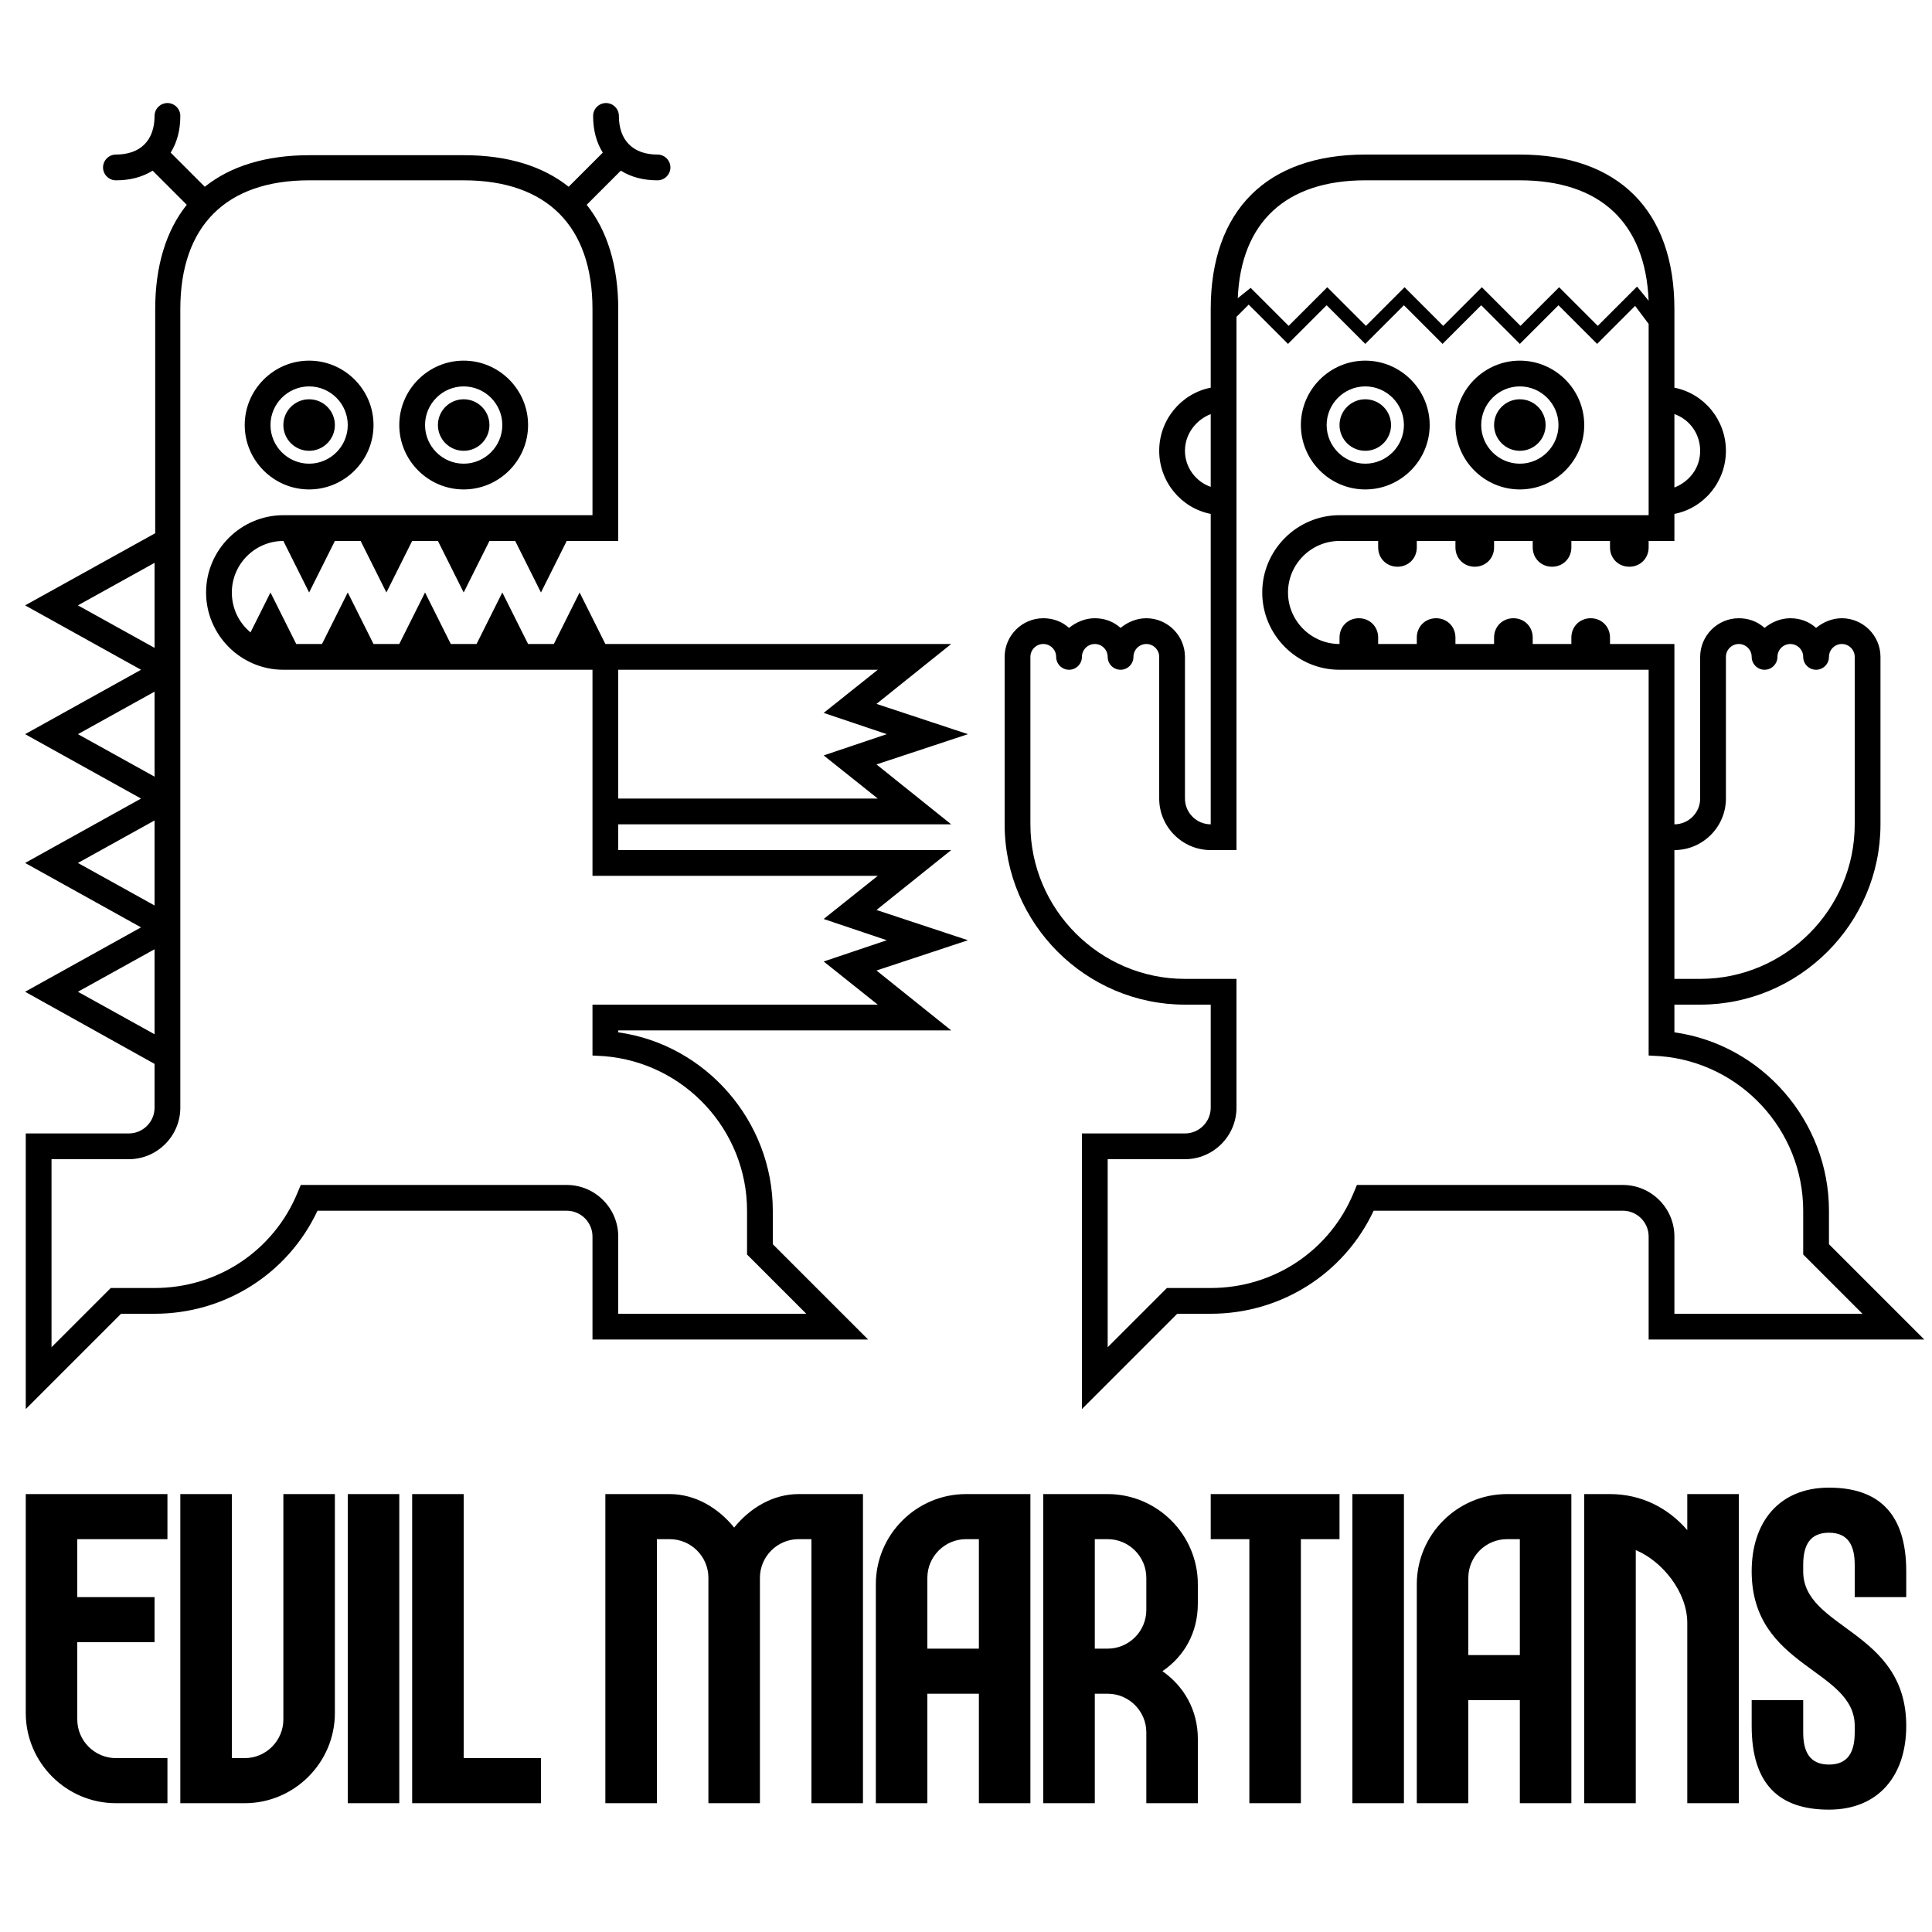
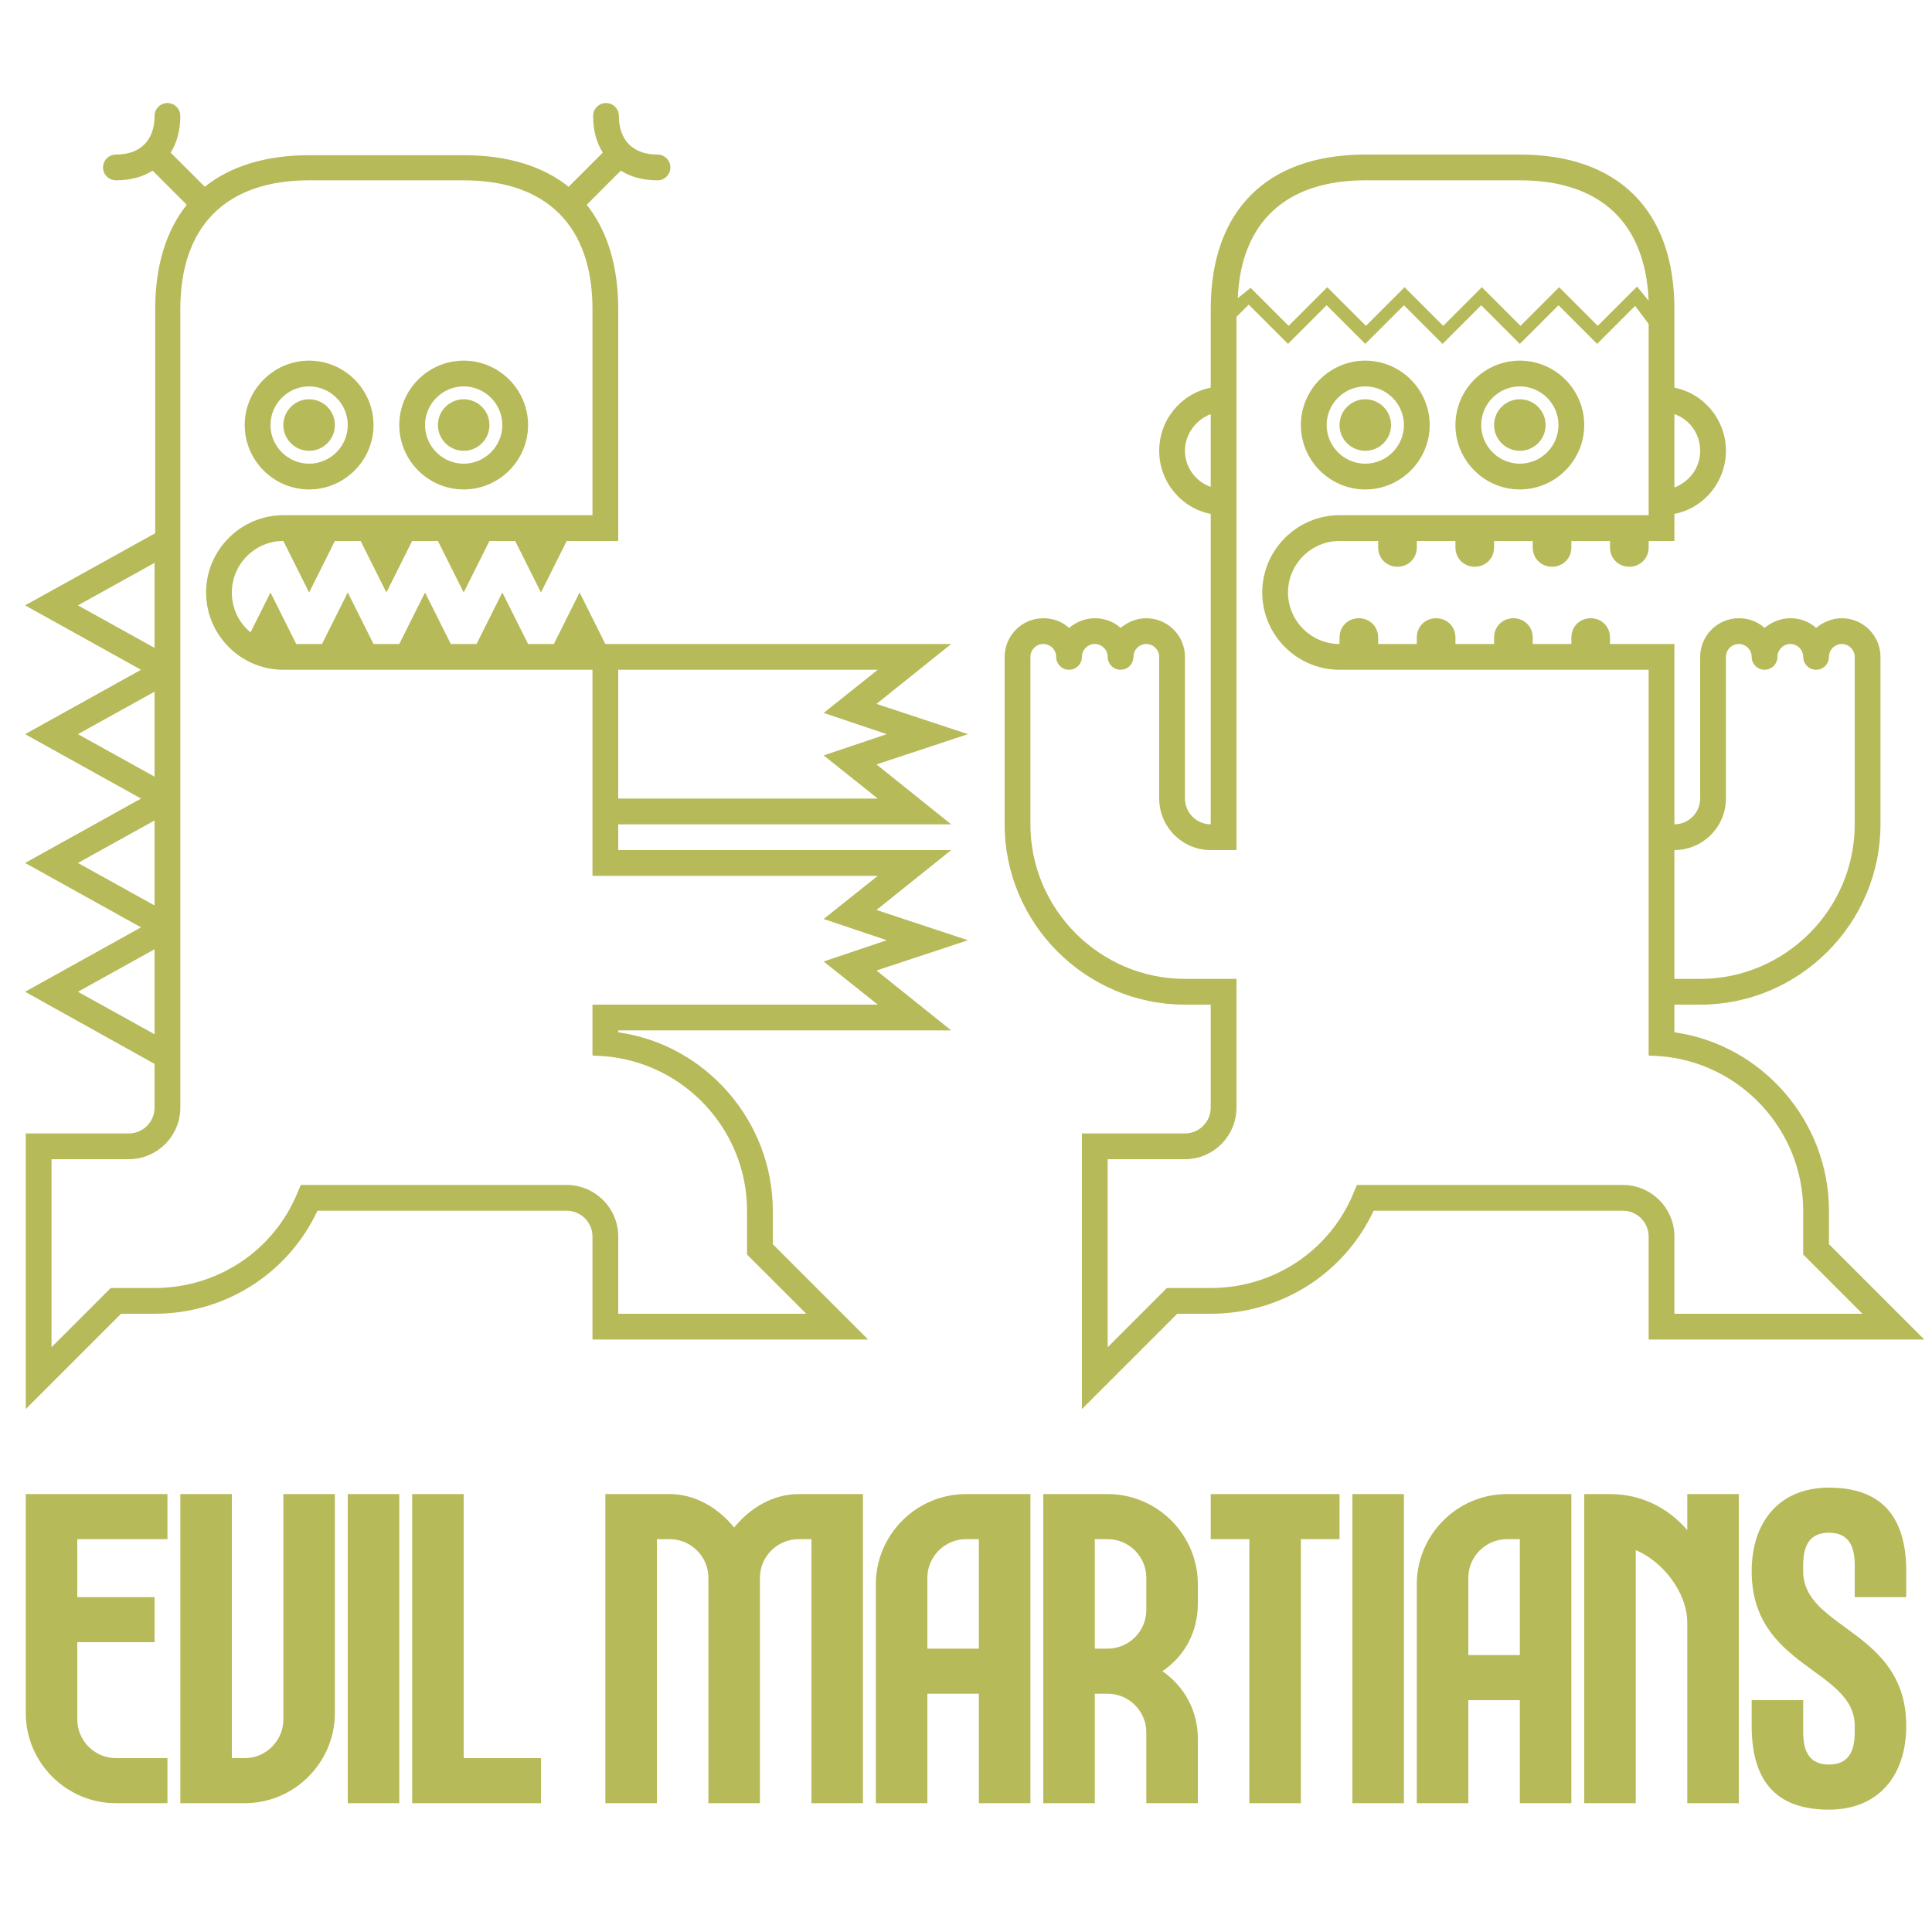
- <svg id="logo" viewBox="0 0 300 300" width="150" height="150">
+ <svg id="logo" viewBox="0 0 300 300" width="150" height="150" fill="#a0a628c5">
  <circle cx="212" cy="66" r="4" />
  <circle cx="236" cy="66" r="4" />
  <circle cx="48" cy="66" r="4" />
  <circle cx="72" cy="66" r="4" />
  <path d="M212 76c-5.5 0-10-4.5-10-10s4.5-10 10-10 10 4.5 10 10-4.5 10-10 10zm0-16c-3.3 0-6 2.7-6 6s2.7 6 6 6 6-2.7 6-6-2.7-6-6-6zm24 16c-5.5 0-10-4.5-10-10s4.5-10 10-10 10 4.5 10 10-4.5 10-10 10zm0-16c-3.3 0-6 2.7-6 6s2.7 6 6 6 6-2.7 6-6-2.7-6-6-6zm62.8 148L284 193.2V188c0-13.9-10.4-25.8-24-27.7V156h4c15.4 0 28-12.6 28-28v-26c0-3.3-2.7-6-6-6-1.5 0-2.9.6-4 1.5-1.1-1-2.5-1.5-4-1.5s-2.9.6-4 1.5c-1.1-1-2.5-1.5-4-1.5-3.3 0-6 2.7-6 6v22c0 2.2-1.8 4-4 4v-28h-10v-1c0-1.7-1.3-3-3-3s-3 1.3-3 3v1h-6v-1c0-1.7-1.3-3-3-3s-3 1.3-3 3v1h-6v-1c0-1.7-1.3-3-3-3s-3 1.3-3 3v1h-6v-1c0-1.7-1.3-3-3-3s-3 1.3-3 3v1c-4.4 0-8-3.6-8-8s3.6-8 8-8h6v1c0 1.7 1.3 3 3 3s3-1.3 3-3v-1h6v1c0 1.7 1.3 3 3 3s3-1.3 3-3v-1h6v1c0 1.7 1.3 3 3 3s3-1.3 3-3v-1h6v1c0 1.7 1.3 3 3 3s3-1.3 3-3v-1h4v-4.2c4.6-.9 8-5 8-9.8s-3.4-8.9-8-9.8V48c0-15.3-8.7-24-24-24h-24c-15.3 0-24 8.7-24 24v12.2c-4.6.9-8 5-8 9.8s3.4 8.9 8 9.8V128c-2.2 0-4-1.8-4-4v-22c0-3.3-2.7-6-6-6-1.5 0-2.9.6-4 1.5-1.1-1-2.5-1.5-4-1.5s-2.9.6-4 1.5c-1.1-1-2.5-1.5-4-1.5-3.3 0-6 2.7-6 6v26c0 15.4 12.6 28 28 28h4v16c0 2.2-1.8 4-4 4h-16v42.8l14.8-14.8h5.2c10.9 0 20.7-6.2 25.3-16H252c2.2 0 4 1.8 4 4v16h42.8zM260 132c4.4 0 8-3.6 8-8v-22c0-1.1.9-2 2-2s2 .9 2 2 .9 2 2 2 2-.9 2-2 .9-2 2-2 2 .9 2 2 .9 2 2 2 2-.9 2-2 .9-2 2-2 2 .9 2 2v26c0 13.2-10.8 24-24 24h-4v-20zm0-67.7c2.3.8 4 3 4 5.7s-1.7 4.8-4 5.7V64.3zM212 28h24c12.5 0 19.5 6.6 20 18.7l-1.8-2.2-6.1 6.1-6-6-6 6-6-6-6 6-6-6-6 6-6-6-6 6-5.9-5.9-2 1.6c.5-11.8 7.5-18.3 19.8-18.3zm-28 42c0-2.6 1.7-4.8 4-5.7v11.3c-2.3-.8-4-3-4-5.6zm68 114h-41.3l-.5 1.2c-3.7 9-12.4 14.8-22.2 14.8h-6.8l-9.2 9.2V180h12c4.4 0 8-3.6 8-8v-20h-8c-13.2 0-24-10.8-24-24v-26c0-1.1.9-2 2-2s2 .9 2 2 .9 2 2 2 2-.9 2-2 .9-2 2-2 2 .9 2 2 .9 2 2 2 2-.9 2-2 .9-2 2-2 2 .9 2 2v22c0 4.4 3.6 8 8 8h4V49.2l1.9-1.9 6.1 6.1 6-6 6 6 6-6 6 6 6-6 6 6 6-6 6 6 5.9-5.9 2.1 2.8V80h-48c-6.6 0-12 5.4-12 12s5.4 12 12 12h48v59.9l1.8.1c12.5 1 22.2 11.5 22.2 24v6.8l9.2 9.2H260v-12c0-4.4-3.6-8-8-8zM48 76c-5.5 0-10-4.5-10-10s4.5-10 10-10 10 4.5 10 10-4.5 10-10 10zm0-16c-3.3 0-6 2.7-6 6s2.7 6 6 6 6-2.7 6-6-2.7-6-6-6zm24 16c-5.5 0-10-4.5-10-10s4.5-10 10-10 10 4.5 10 10-4.5 10-10 10zm0-16c-3.3 0-6 2.7-6 6s2.7 6 6 6 6-2.7 6-6-2.7-6-6-6zm64.1 81.3l11.6-9.3H96v-4h51.7l-11.6-9.3 14.2-4.7-14.2-4.7 11.6-9.3H94l-4-8-4 8h-4l-4-8-4 8h-4l-4-8-4 8h-4l-4-8-4 8h-4l-4-8-3.1 6.2C37.1 96.7 36 94.5 36 92c0-4.4 3.6-8 8-8l4 8 4-8h4l4 8 4-8h4l4 8 4-8h4l4 8 4-8h8V48c0-6.7-1.7-12.2-4.9-16.2l5.3-5.3c1.6 1 3.5 1.5 5.7 1.5 1.1 0 2-.9 2-2s-.9-2-2-2c-3.8 0-6-2.2-6-6 0-1.1-.9-2-2-2s-2 .9-2 2c0 2.2.5 4.1 1.5 5.7L88.3 29c-4-3.2-9.5-4.9-16.2-4.9H48c-6.7 0-12.2 1.7-16.2 4.9l-5.3-5.3c1-1.6 1.5-3.5 1.5-5.7 0-1.1-.9-2-2-2s-2 .9-2 2c0 3.8-2.2 6-6 6-1.1 0-2 .9-2 2s.9 2 2 2c2.2 0 4.1-.5 5.7-1.5l5.3 5.3c-3.2 4-4.9 9.5-4.9 16.2v34.8L3.9 94l18 10-18 10 18 10-18 10 18 10-18 10L24 165.2v6.8c0 2.2-1.8 4-4 4H4v42.8L18.8 204H24c10.9 0 20.7-6.2 25.3-16H88c2.2 0 4 1.8 4 4v16h42.8L120 193.2V188c0-13.9-10.4-25.8-24-27.7v-.3h51.7l-11.6-9.3 14.2-4.7-14.2-4.7zM96 104h40.3l-8.4 6.7 9.8 3.3-9.8 3.3 8.4 6.7H96v-20zM24 87.4v13.2L12.1 94 24 87.4zm0 20v13.2L12.1 114l11.9-6.6zm0 20v13.2L12.1 134l11.9-6.6zM12.1 154l11.9-6.6v13.2L12.1 154zM28 48c0-12.9 7.1-20 20-20h24c12.9 0 20 7.1 20 20v32H44c-6.6 0-12 5.4-12 12s5.4 12 12 12h48v32h44.3l-8.4 6.7 9.8 3.3-9.8 3.3 8.4 6.7H92v7.9l1.8.1c12.5 1 22.2 11.5 22.2 24v6.8l9.2 9.2H96v-12c0-4.4-3.6-8-8-8H46.7l-.5 1.2c-3.7 9-12.4 14.8-22.2 14.8h-6.8L8 209.2V180h12c4.4 0 8-3.6 8-8V48zm26 184h8v48h-8zm30 48v-7H72v-41h-8v48zm-46 0c7.7 0 14-6.3 14-14v-34h-8v35c0 3.3-2.7 6-6 6h-2v-41h-8v48h10zm112-48c-7.7 0-14 6.3-14 14v34h8v-17h8v17h8v-48h-10zm-6 24v-11c0-3.3 2.7-6 6-6h2v17h-8zm42-10c0-7.7-6.3-14-14-14h-10v48h8v-17h2c3.3 0 6 2.7 6 6v11h8v-10c0-4.5-2.2-8.2-5.5-10.5 3.4-2.3 5.5-6 5.5-10.5v-3zm-8 4c0 3.3-2.7 6-6 6h-2v-17h2c3.3 0 6 2.7 6 6v5zm56-18c-7.7 0-14 6.3-14 14v34h8v-16h8v16h8v-48h-10zm-6 25v-12c0-3.3 2.7-6 6-6h2v18h-8zm-20-25h-20v7h6v41h8v-41h6zm2 0h8v48h-8zm-92 13c0-3.3 2.7-6 6-6h2v41h8v-48h-10c-3.9 0-7.5 2.1-10 5.2-2.5-3.1-6.1-5.2-10-5.2H94v48h8v-41h2c3.3 0 6 2.7 6 6v35h8v-35zm128-13v48h8v-39.3c4.1 1.7 8 6.5 8 11.3v28h8v-48h-8v5.6c-3-3.5-7.2-5.6-12-5.6h-4zM4 232v34c0 7.7 6.3 14 14 14h8v-7h-8c-3.3 0-6-2.7-6-6v-12h12v-7H12v-9h14v-7H4zm292 16v-4c0-9-4.3-13-12-13s-12 5.3-12 13c0 15 16 15.1 16 24v1c0 3-1 5-4 5s-4-2-4-5v-5h-8v4c0 9.1 4.3 13 12 13s12-5.3 12-13c0-14.9-16-15-16-24v-1c0-3 1-5 4-5s4 2 4 5v5h8z" />
</svg>
